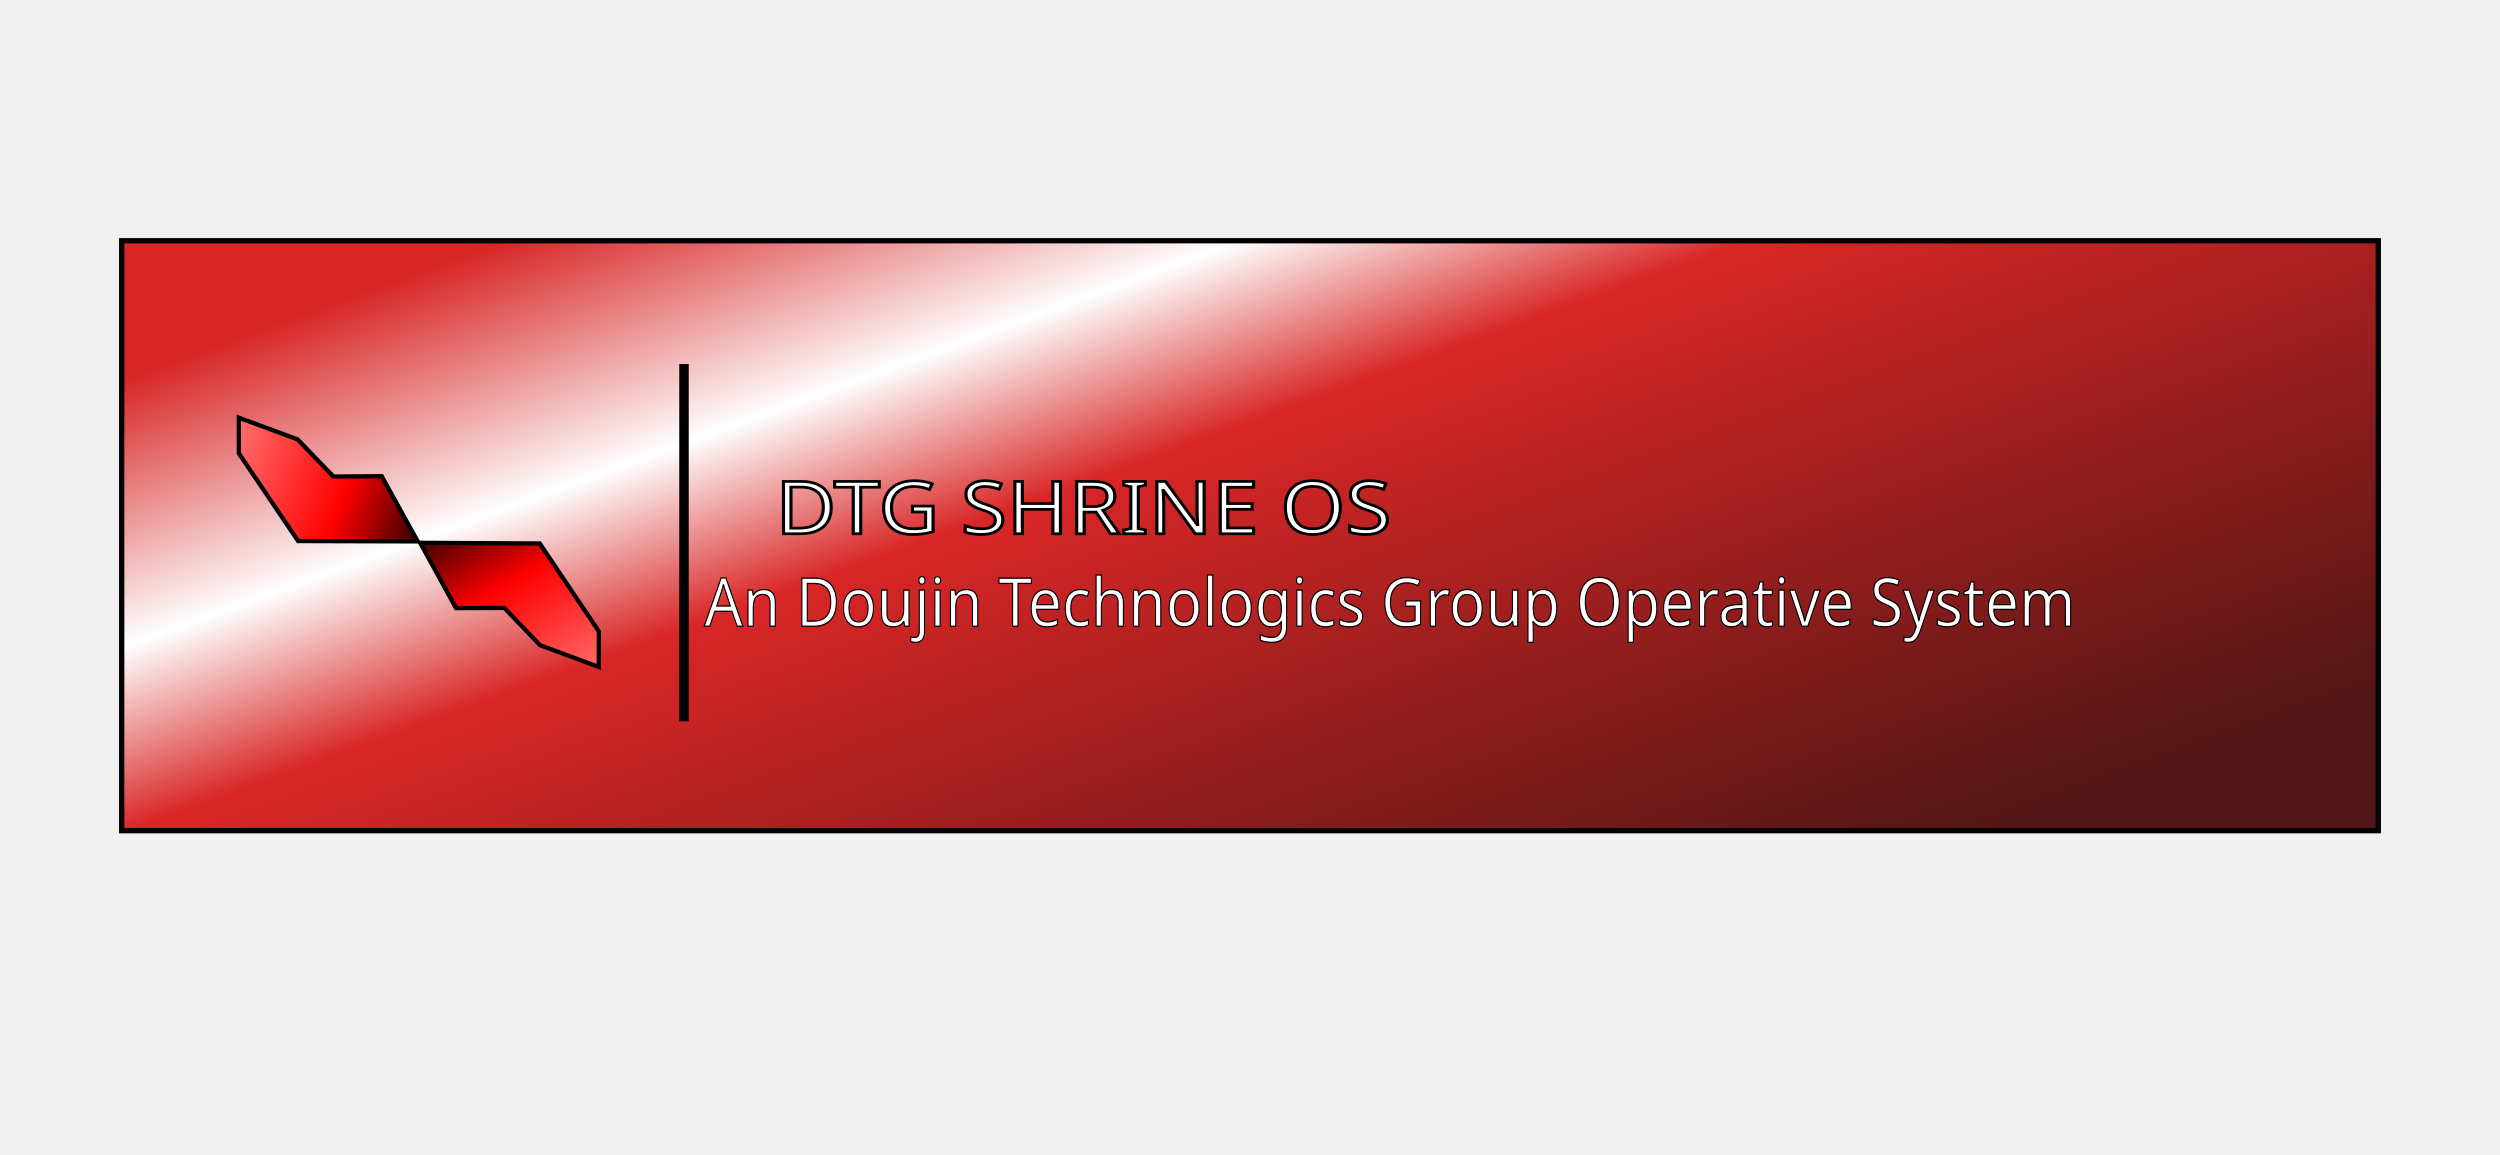
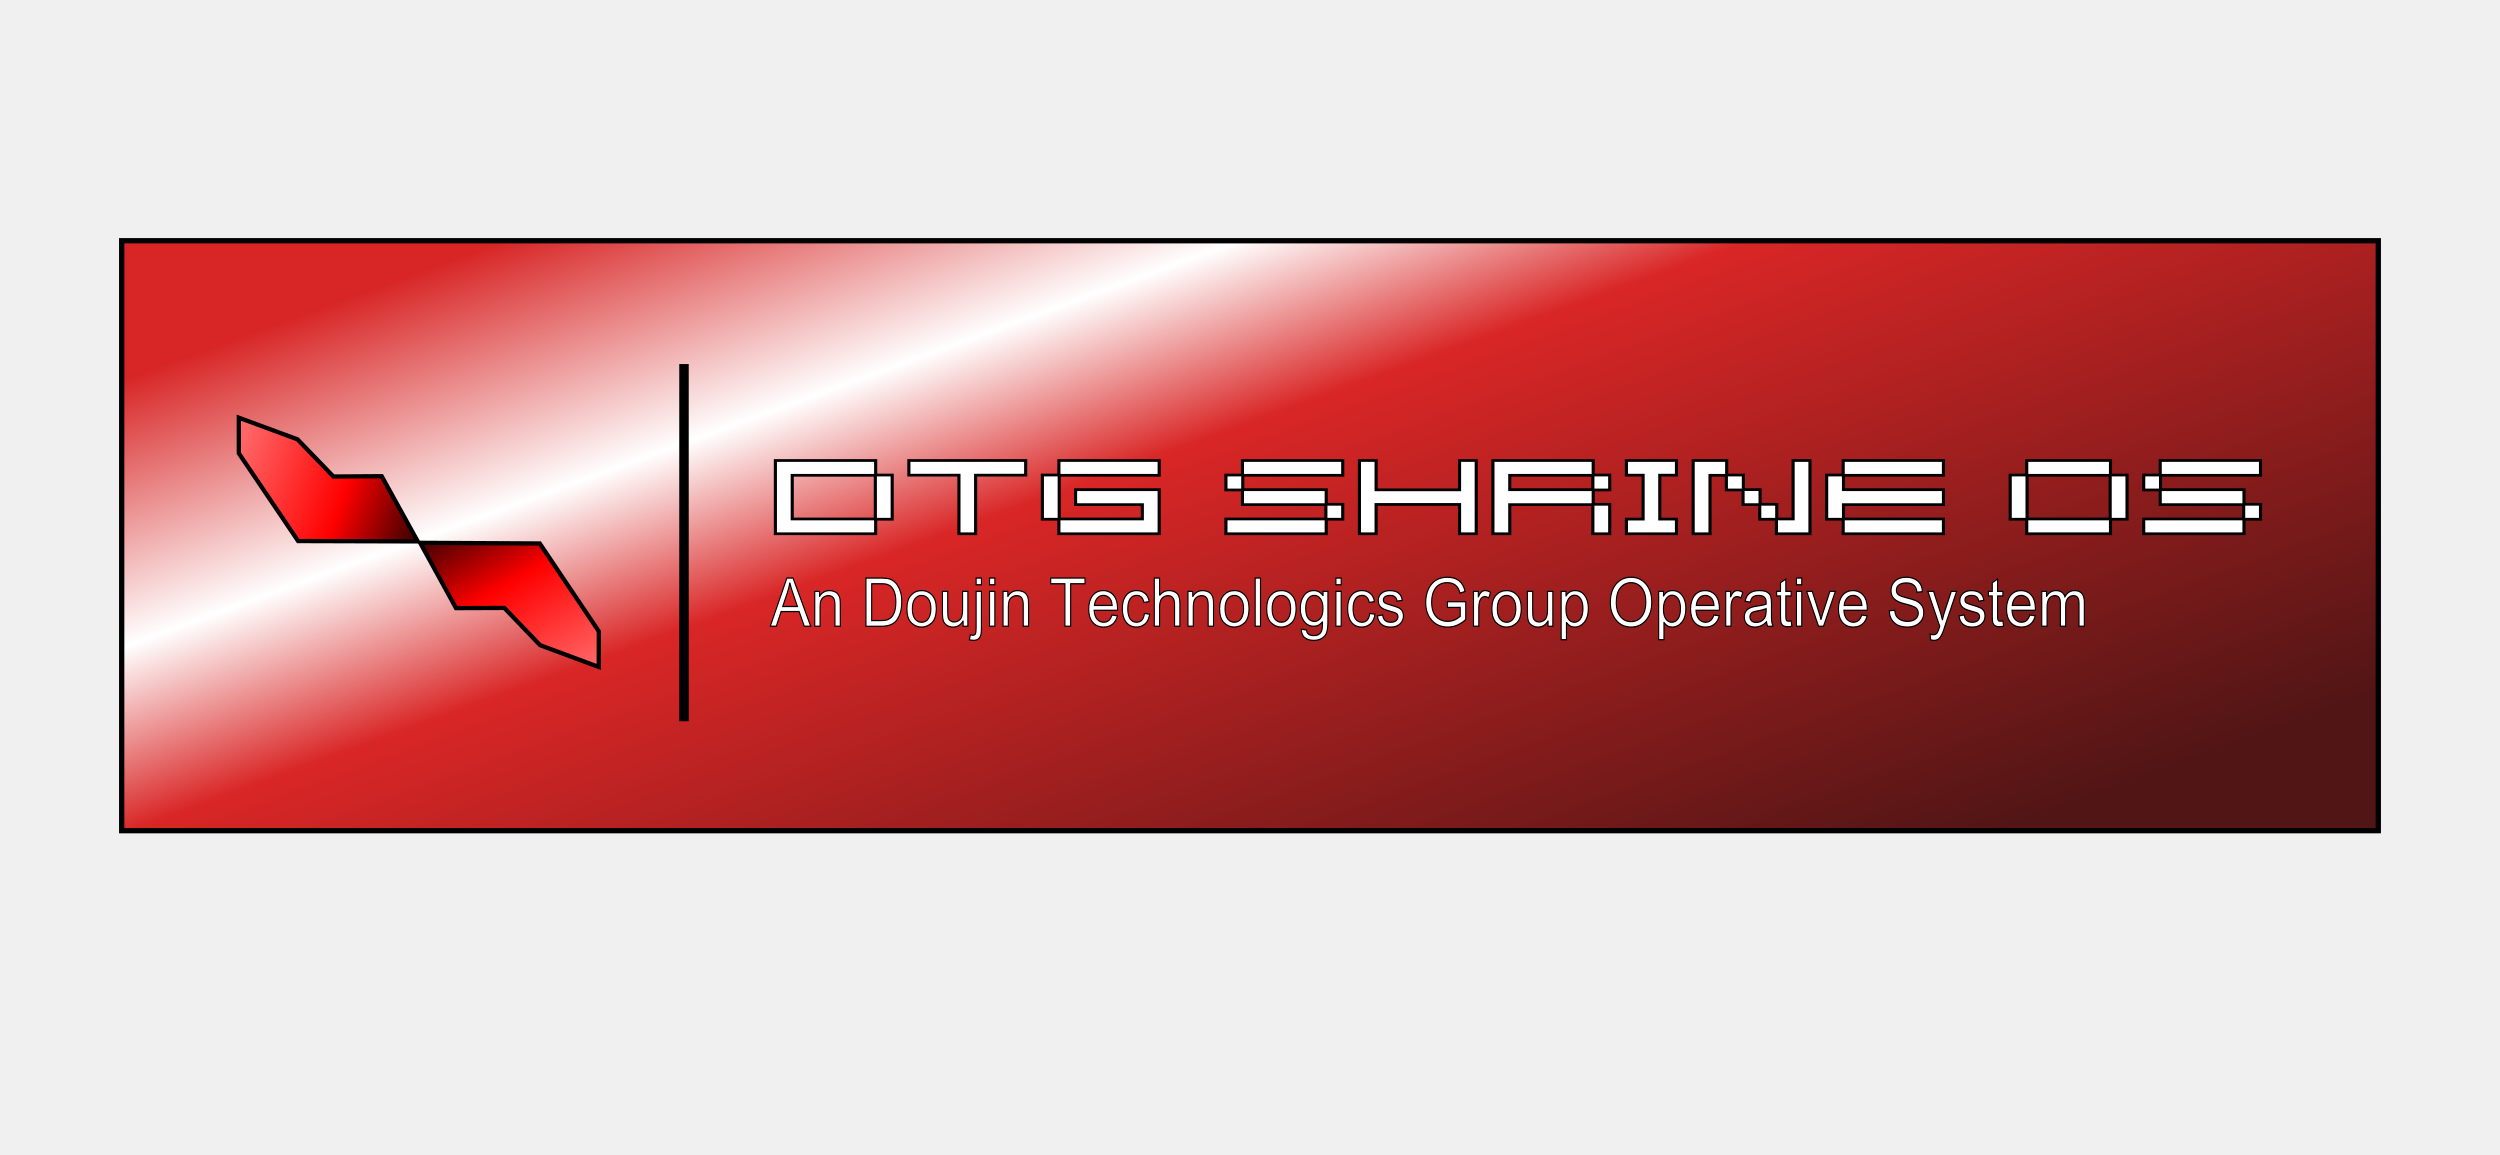
<svg xmlns="http://www.w3.org/2000/svg" xmlns:xlink="http://www.w3.org/1999/xlink" width="210mm" height="97mm" viewBox="0 0 210 97" version="1.1" id="svg1" xml:space="preserve">
  <defs id="defs1">
    <linearGradient id="linearGradient45">
      <stop style="stop-color:#d82626;stop-opacity:1;" offset="0.265" id="stop43" />
      <stop style="stop-color:#ffffff;stop-opacity:1;" offset="0.376" id="stop46" />
      <stop style="stop-color:#d92626;stop-opacity:1;" offset="0.453" id="stop44" />
      <stop style="stop-color:#511515;stop-opacity:1;" offset="0.737" id="stop45" />
    </linearGradient>
    <linearGradient id="linearGradient39">
      <stop style="stop-color:#ff6666;stop-opacity:1;" offset="0" id="stop42" />
      <stop style="stop-color:#ff0000;stop-opacity:1;" offset="0.6" id="stop39" />
      <stop style="stop-color:#4c0000;stop-opacity:1;" offset="1" id="stop40" />
    </linearGradient>
    <linearGradient id="linearGradient37">
      <stop style="stop-color:#ff6666;stop-opacity:1;" offset="0" id="stop41" />
      <stop style="stop-color:#ff0000;stop-opacity:1;" offset="0.6" id="stop37" />
      <stop style="stop-color:#4c0000;stop-opacity:1;" offset="1" id="stop38" />
    </linearGradient>
    <linearGradient id="linearGradient2">
      <stop style="stop-color:#eaaeae;stop-opacity:1;" offset="0.356" id="stop7" />
      <stop style="stop-color:#d92626;stop-opacity:1;" offset="0.5" id="stop5" />
      <stop style="stop-color:#511515;stop-opacity:1;" offset="0.708" id="stop8" />
    </linearGradient>
    <linearGradient id="linearGradient1">
      <stop style="stop-color:#000000;stop-opacity:1;" offset="0" id="stop2" />
      <stop style="stop-color:#000000;stop-opacity:1;" offset="1" id="stop3" />
    </linearGradient>
    <rect x="114.551" y="227.688" width="561.443" height="41.012" id="rect22" />
    <rect x="228" y="76" width="485.142" height="67.757" id="rect21" />
    <rect x="228" y="76" width="471" height="72" id="rect21-2" />
    <linearGradient xlink:href="#linearGradient1" id="linearGradient3" x1="10" y1="45" x2="199.999" y2="45" gradientUnits="userSpaceOnUse" />
    <linearGradient xlink:href="#linearGradient2" id="linearGradient5" x1="72.508" y1="-44.271" x2="137.491" y2="134.27" gradientUnits="userSpaceOnUse" spreadMethod="reflect" />
    <linearGradient xlink:href="#linearGradient37" id="linearGradient38" x1="20.21" y1="37.489" x2="35.171" y2="42.934" gradientUnits="userSpaceOnUse" />
    <linearGradient xlink:href="#linearGradient39" id="linearGradient40" x1="46.657" y1="57.767" x2="38.706" y2="43.996" gradientUnits="userSpaceOnUse" />
    <linearGradient xlink:href="#linearGradient45" id="linearGradient43" gradientUnits="userSpaceOnUse" x1="72.508" y1="-44.271" x2="137.491" y2="134.27" spreadMethod="reflect" />
  </defs>
  <g id="layer2" style="fill:url(#linearGradient5);fill-opacity:1">
    <rect style="display:inline;fill:url(#linearGradient43);fill-opacity:1;stroke:url(#linearGradient3);stroke-width:0.444;stroke-linecap:square;stroke-miterlimit:3;stroke-dasharray:none" id="rect1" width="189.555" height="49.555" x="10.222" y="20.222" />
  </g>
  <g id="layer4">
    <rect style="fill:none;stroke:#000000;stroke-width:0.552;stroke-linecap:square;stroke-miterlimit:3;stroke-dasharray:none" id="rect20" width="0.243" height="29.45" x="57.334" y="30.858" />
  </g>
  <g id="layer1">
    <path fill="#e60012" d="m 20.061,35.088 4.931,1.818 3.014,3.121 4.057,-0.027 3.027,5.478 -10.048,-0.03 -4.981,-7.372 z" id="path1" style="display:inline;fill:url(#linearGradient38);fill-opacity:1;stroke:#000000;stroke-width:0.361;stroke-dasharray:none;stroke-opacity:1" />
    <path fill="#e60012" d="m 50.294,56.025 -4.926,-1.83 -3.006,-3.129 -4.057,0.016 -3.013,-5.485 10.048,0.055 4.962,7.385 z" id="path2" style="display:inline;fill:url(#linearGradient40);fill-opacity:1;stroke:#000000;stroke-width:0.361;stroke-dasharray:none;stroke-opacity:1" />
  </g>
  <g id="layer3">
-     <text xml:space="preserve" transform="matrix(0.2628179,0,0,0.23072,5.209392,22.1371)" id="text20" style="font-style:normal;font-variant:normal;font-weight:normal;font-stretch:normal;font-size:26.667px;font-family:Birdy;-inkscape-font-specification:'Birdy, Normal';font-variant-ligatures:normal;font-variant-caps:normal;font-variant-numeric:normal;font-variant-east-asian:normal;text-align:start;writing-mode:lr-tb;direction:ltr;white-space:pre;shape-inside:url(#rect21);display:inline;fill:#ffffff;fill-opacity:1;stroke:#000000;stroke-width:0.999;stroke-linecap:square;stroke-miterlimit:3;stroke-dasharray:none;stroke-opacity:1" x="214.4" y="0">
-       <tspan x="228" y="98.381" id="tspan1">DTG SHRINE OS</tspan>
-     </text>
-     <text xml:space="preserve" style="font-style:normal;font-variant:normal;font-weight:normal;font-stretch:normal;font-size:5.362px;font-family:'Arial Unicode MS';-inkscape-font-specification:'Arial Unicode MS, Normal';font-variant-ligatures:normal;font-variant-caps:normal;font-variant-numeric:normal;font-variant-east-asian:normal;text-align:center;writing-mode:lr-tb;direction:ltr;text-anchor:middle;display:inline;fill:#ffffff;fill-opacity:1;stroke:#000000;stroke-width:0.1;stroke-linecap:square;stroke-miterlimit:3;stroke-dasharray:none;stroke-opacity:1" x="126.707" y="49.845" id="text22" transform="scale(0.9475136,1.055394)">
-       <tspan id="tspan22" x="126.707" y="49.845" style="fill:#ffffff;fill-opacity:1;stroke:#000000;stroke-width:0.1;stroke-dasharray:none;stroke-opacity:1">An Doujin Technologics Group Operative System</tspan>
-     </text>
+     <path d="M 260.053,98.381 H 228 V 71.714 h 32.053 v 5.28 h 5.28 v 16.107 h -5.28 z m -0.107,-5.387 V 77.101 h -26.56 v 15.893 z m 32.053,5.387 h -5.333 V 77.048 h -16 v -5.333 h 37.333 v 5.333 h -16 z m 58.667,-16.053 v 16.053 h -32.053 v -5.28 h -5.28 V 76.994 h 5.28 V 71.714 h 32.053 v 5.387 h -31.947 v 15.893 h 26.56 V 87.768 H 323.947 v -5.44 z m 53.387,16.053 h -32.053 v -5.387 h 31.947 v -5.227 h -26.667 v -5.333 h -5.28 v -5.44 h 5.28 V 71.714 h 32.053 v 5.387 h -31.947 v 5.227 h 26.667 v 5.333 h 5.28 v 5.44 h -5.28 z M 446.667,82.381 V 71.714 h 5.333 v 26.667 h -5.333 v -10.667 h -26.667 v 10.667 h -5.333 V 71.714 h 5.333 v 10.667 z m 16.053,16 h -5.387 V 71.714 h 32.053 v 5.28 h 5.28 v 5.44 h -5.28 v 5.227 h 5.28 v 10.72 h -5.387 V 87.768 h -26.56 z m 26.56,-16.053 v -5.227 h -26.56 v 5.227 z m 21.387,10.72 h 5.333 v 5.333 H 500 v -5.333 h 5.333 V 77.048 h -5.333 v -5.333 h 16 v 5.333 h -5.333 z m 42.613,-0.053 V 71.714 h 5.387 v 26.667 h -10.72 v -5.28 h -5.333 v -5.333 h -5.333 v -5.333 h -5.333 v -5.333 h -5.227 v 21.28 h -5.387 V 71.714 h 10.72 v 5.28 h 5.333 v 5.333 h 5.333 v 5.333 h 5.333 v 5.333 z m 48.053,0 v 5.387 h -32.053 v -5.28 h -5.28 V 76.994 h 5.28 V 71.714 h 32.053 v 5.387 h -31.947 v 5.227 h 31.947 v 5.44 h -31.947 v 5.227 z m 53.387,5.387 h -26.773 v -5.28 h -5.28 V 76.994 h 5.28 V 71.714 h 26.773 v 5.28 h 5.28 v 16.107 h -5.28 z m -0.107,-5.387 V 77.101 h -26.56 v 15.893 z m 42.773,5.387 h -32.053 v -5.387 h 31.947 v -5.227 h -26.667 v -5.333 h -5.28 v -5.44 h 5.28 V 71.714 h 32.053 v 5.387 h -31.947 v 5.227 h 26.667 v 5.333 h 5.28 v 5.44 h -5.28 z" id="text20" style="font-size:26.667px;font-family:Birdy;-inkscape-font-specification:'Birdy, Normal';white-space:pre;fill:#ffffff;stroke:#000000;stroke-width:0.999;stroke-linecap:square;stroke-miterlimit:3" transform="matrix(0.2628179,0,0,0.23072,5.209392,22.1371)" aria-label="DTG SHRINE OS" />
+     <path d="m 71.872,49.845 h -0.573 l -0.45,-1.168 h -1.602 l -0.424,1.168 h -0.537 l 1.474,-3.838 h 0.547 z m -1.178,-1.571 q -0.471,-1.246 -0.532,-1.414 -0.06,-0.17 -0.134,-0.453 h -0.013 q -0.073,0.388 -0.196,0.717 l -0.429,1.149 z m 3.802,1.571 H 74.021 V 48.156 q 0,-0.427 -0.154,-0.587 -0.152,-0.16 -0.424,-0.16 -0.209,0 -0.398,0.102 -0.186,0.102 -0.264,0.288 -0.079,0.186 -0.079,0.526 v 1.519 H 72.23 V 47.067 h 0.424 v 0.393 h 0.01 q 0.149,-0.228 0.367,-0.34 0.22,-0.115 0.508,-0.115 0.22,0 0.435,0.079 0.215,0.079 0.335,0.236 0.123,0.157 0.154,0.335 0.031,0.178 0.031,0.482 z m 2.273,-3.838 h 1.325 q 0.348,0 0.6,0.037 0.251,0.034 0.479,0.173 0.23,0.136 0.401,0.377 0.173,0.241 0.27,0.555 0.1,0.312 0.1,0.757 0,0.848 -0.403,1.396 -0.403,0.545 -1.388,0.545 h -1.382 z m 0.508,3.383 h 0.822 q 0.251,0 0.448,-0.031 0.199,-0.031 0.401,-0.17 0.204,-0.139 0.338,-0.456 0.134,-0.317 0.134,-0.838 0,-0.288 -0.052,-0.537 -0.05,-0.251 -0.189,-0.456 -0.136,-0.207 -0.314,-0.301 -0.178,-0.097 -0.348,-0.118 -0.168,-0.021 -0.432,-0.021 h -0.806 z m 4.425,-2.385 q 0.563,0 0.932,0.367 0.372,0.367 0.372,1.042 0,0.82 -0.401,1.16 -0.401,0.338 -0.903,0.338 -0.526,0 -0.914,-0.348 -0.388,-0.348 -0.388,-1.105 0,-0.733 0.374,-1.092 0.374,-0.361 0.927,-0.361 z m 0,2.519 q 0.403,0 0.613,-0.298 0.209,-0.298 0.209,-0.785 0,-0.521 -0.238,-0.785 -0.236,-0.264 -0.584,-0.264 -0.359,0 -0.589,0.27 -0.23,0.267 -0.23,0.799 0,0.529 0.233,0.799 0.236,0.267 0.587,0.267 z m 4.103,0.322 h -0.422 v -0.408 h -0.013 q -0.319,0.474 -0.872,0.474 -0.291,0 -0.539,-0.134 -0.246,-0.136 -0.33,-0.372 -0.081,-0.238 -0.081,-0.615 V 47.067 h 0.471 v 1.54 q 0,0.369 0.034,0.529 0.037,0.16 0.186,0.264 0.149,0.102 0.356,0.102 0.267,0 0.503,-0.183 0.236,-0.186 0.236,-0.767 V 47.067 h 0.471 z m 1.202,0.149 q 0,0.275 -0.037,0.471 -0.037,0.199 -0.191,0.348 -0.152,0.152 -0.474,0.152 -0.186,0 -0.369,-0.047 l 0.092,-0.398 q 0.131,0.037 0.22,0.037 0.152,0 0.22,-0.102 0.068,-0.102 0.068,-0.471 V 47.067 h 0.471 z m 0,-3.454 h -0.471 v -0.534 h 0.471 z m 1.191,3.304 H 87.725 V 47.067 h 0.471 z m 0,-3.304 h -0.471 v -0.534 h 0.471 z m 2.99,3.304 H 90.713 V 48.156 q 0,-0.427 -0.154,-0.587 -0.152,-0.16 -0.424,-0.16 -0.209,0 -0.398,0.102 -0.186,0.102 -0.264,0.288 -0.079,0.186 -0.079,0.526 v 1.519 H 88.922 V 47.067 h 0.424 v 0.393 h 0.01 q 0.149,-0.228 0.367,-0.34 0.22,-0.115 0.508,-0.115 0.22,0 0.435,0.079 0.215,0.079 0.335,0.236 0.123,0.157 0.154,0.335 0.031,0.178 0.031,0.482 z m 5.001,-3.383 H 94.918 v 3.383 h -0.511 v -3.383 h -1.259 v -0.456 h 3.04 z m 2.891,2.113 h -2.082 q 0.029,0.461 0.262,0.704 0.236,0.244 0.587,0.244 0.27,0 0.453,-0.141 0.183,-0.144 0.28,-0.432 l 0.484,0.06 q -0.118,0.435 -0.432,0.668 -0.314,0.233 -0.785,0.233 -0.626,0 -0.979,-0.382 -0.351,-0.385 -0.351,-1.05 0,-0.657 0.34,-1.066 0.343,-0.408 0.964,-0.408 0.304,0 0.584,0.134 0.283,0.134 0.479,0.456 0.196,0.319 0.196,0.982 z m -0.484,-0.388 q -0.029,-0.424 -0.264,-0.61 -0.233,-0.189 -0.511,-0.189 -0.333,0 -0.547,0.223 -0.215,0.223 -0.249,0.576 z m 3.328,0.696 q -0.092,0.532 -0.419,0.78 -0.327,0.246 -0.741,0.246 -0.605,0 -0.935,-0.395 -0.33,-0.398 -0.33,-1.053 0,-0.542 0.189,-0.867 0.191,-0.327 0.477,-0.458 0.285,-0.134 0.6,-0.134 0.429,0 0.733,0.223 0.306,0.223 0.377,0.655 l -0.456,0.071 q -0.071,-0.28 -0.23,-0.422 -0.157,-0.141 -0.403,-0.141 -0.395,0 -0.6,0.28 -0.204,0.28 -0.204,0.783 0,0.513 0.199,0.793 0.202,0.278 0.579,0.278 0.304,0 0.477,-0.173 0.175,-0.175 0.22,-0.524 z m 2.676,0.961 h -0.474 v -1.754 q 0,-0.34 -0.147,-0.511 -0.147,-0.17 -0.437,-0.17 -0.288,0 -0.516,0.202 -0.225,0.199 -0.225,0.715 v 1.519 h -0.471 v -3.838 h 0.471 v 1.377 q 0.335,-0.38 0.838,-0.38 0.27,0 0.516,0.11 0.246,0.11 0.346,0.338 0.1,0.228 0.1,0.634 z m 2.982,0 h -0.474 V 48.156 q 0,-0.427 -0.154,-0.587 -0.152,-0.16 -0.424,-0.16 -0.209,0 -0.398,0.102 -0.186,0.102 -0.264,0.288 -0.079,0.186 -0.079,0.526 v 1.519 h -0.471 V 47.067 h 0.424 v 0.393 h 0.011 q 0.149,-0.228 0.367,-0.34 0.22,-0.115 0.508,-0.115 0.22,0 0.435,0.079 0.215,0.079 0.335,0.236 0.123,0.157 0.154,0.335 0.031,0.178 0.031,0.482 z m 1.843,-2.841 q 0.563,0 0.932,0.367 0.372,0.367 0.372,1.042 0,0.82 -0.401,1.16 -0.401,0.338 -0.903,0.338 -0.526,0 -0.914,-0.348 -0.388,-0.348 -0.388,-1.105 0,-0.733 0.374,-1.092 0.374,-0.361 0.927,-0.361 z m 0,2.519 q 0.403,0 0.613,-0.298 0.209,-0.298 0.209,-0.785 0,-0.521 -0.238,-0.785 -0.236,-0.264 -0.584,-0.264 -0.359,0 -0.589,0.27 -0.23,0.267 -0.23,0.799 0,0.529 0.233,0.799 0.236,0.267 0.587,0.267 z m 2.322,0.322 h -0.471 v -3.838 h 0.471 z m 1.851,-2.841 q 0.563,0 0.932,0.367 0.372,0.367 0.372,1.042 0,0.82 -0.401,1.16 -0.401,0.338 -0.903,0.338 -0.526,0 -0.914,-0.348 -0.388,-0.348 -0.388,-1.105 0,-0.733 0.374,-1.092 0.374,-0.361 0.927,-0.361 z m 0,2.519 q 0.403,0 0.613,-0.298 0.209,-0.298 0.209,-0.785 0,-0.521 -0.238,-0.785 -0.236,-0.264 -0.584,-0.264 -0.359,0 -0.589,0.27 -0.23,0.267 -0.23,0.799 0,0.529 0.233,0.799 0.236,0.267 0.587,0.267 z m 4.126,-0.052 q 0,0.592 -0.118,0.882 -0.118,0.293 -0.419,0.456 -0.301,0.162 -0.72,0.162 -0.471,0 -0.785,-0.209 -0.314,-0.209 -0.314,-0.686 l 0.458,0.071 q 0.026,0.22 0.183,0.33 0.16,0.11 0.453,0.11 0.367,0 0.537,-0.149 0.17,-0.149 0.207,-0.364 0.039,-0.215 0.039,-0.592 -0.306,0.364 -0.772,0.364 -0.542,0 -0.872,-0.401 -0.327,-0.401 -0.327,-1.011 0,-0.613 0.319,-1.021 0.319,-0.408 0.885,-0.408 0.492,0 0.801,0.395 h 0.011 V 47.067 h 0.435 z m -1.207,-0.01 q 0.301,0 0.534,-0.238 0.233,-0.241 0.233,-0.804 0,-0.497 -0.223,-0.762 -0.223,-0.267 -0.55,-0.267 -0.335,0 -0.547,0.272 -0.209,0.272 -0.209,0.746 0,0.547 0.22,0.801 0.223,0.251 0.542,0.251 z m 2.385,0.385 h -0.471 V 47.067 h 0.471 z m 0,-3.304 h -0.471 v -0.534 h 0.471 z m 2.995,2.343 q -0.092,0.532 -0.419,0.78 -0.327,0.246 -0.741,0.246 -0.605,0 -0.935,-0.395 -0.33,-0.398 -0.33,-1.053 0,-0.542 0.189,-0.867 0.191,-0.327 0.477,-0.458 0.285,-0.134 0.6,-0.134 0.429,0 0.733,0.223 0.306,0.223 0.377,0.655 l -0.456,0.071 q -0.071,-0.28 -0.23,-0.422 -0.157,-0.141 -0.403,-0.141 -0.395,0 -0.6,0.28 -0.204,0.28 -0.204,0.783 0,0.513 0.199,0.793 0.202,0.278 0.579,0.278 0.304,0 0.477,-0.173 0.175,-0.175 0.22,-0.524 z m 1.956,-1.039 q -0.031,-0.228 -0.186,-0.34 -0.152,-0.115 -0.424,-0.115 -0.27,0 -0.437,0.092 -0.165,0.092 -0.165,0.267 0,0.165 0.131,0.236 0.134,0.071 0.524,0.173 0.44,0.113 0.657,0.199 0.22,0.086 0.34,0.244 0.123,0.154 0.123,0.432 0,0.372 -0.304,0.626 -0.304,0.254 -0.812,0.254 -0.529,0 -0.827,-0.223 -0.296,-0.225 -0.364,-0.673 l 0.469,-0.071 q 0.037,0.291 0.215,0.435 0.181,0.144 0.503,0.144 0.309,0 0.474,-0.128 0.165,-0.131 0.165,-0.317 0,-0.126 -0.076,-0.202 -0.076,-0.076 -0.191,-0.113 -0.113,-0.039 -0.511,-0.136 -0.592,-0.141 -0.783,-0.343 -0.189,-0.202 -0.189,-0.482 0,-0.348 0.278,-0.573 0.278,-0.225 0.746,-0.225 0.497,0 0.772,0.196 0.278,0.194 0.333,0.581 z m 6.09,1.464 q -0.725,0.602 -1.587,0.602 -0.882,0 -1.424,-0.537 -0.539,-0.539 -0.539,-1.432 0,-0.545 0.22,-1.013 0.223,-0.471 0.652,-0.728 0.432,-0.259 1.055,-0.259 0.647,0 1.037,0.285 0.393,0.283 0.529,0.851 l -0.456,0.128 q -0.107,-0.414 -0.385,-0.621 -0.278,-0.209 -0.725,-0.209 -0.694,0 -1.047,0.424 -0.353,0.424 -0.353,1.11 0,0.513 0.17,0.854 0.173,0.34 0.508,0.516 0.338,0.173 0.733,0.173 0.602,0 1.121,-0.395 v -0.712 h -1.131 v -0.458 h 1.623 z m 2.199,-2.155 -0.162,0.435 q -0.175,-0.102 -0.343,-0.102 -0.264,0 -0.401,0.238 -0.136,0.236 -0.136,0.662 v 1.458 h -0.471 V 47.067 h 0.429 v 0.419 h 0.011 q 0.225,-0.482 0.589,-0.482 0.241,0 0.484,0.149 z m 1.419,-0.149 q 0.563,0 0.932,0.367 0.372,0.367 0.372,1.042 0,0.82 -0.401,1.16 -0.401,0.338 -0.903,0.338 -0.526,0 -0.914,-0.348 -0.388,-0.348 -0.388,-1.105 0,-0.733 0.374,-1.092 0.374,-0.361 0.927,-0.361 z m 0,2.519 q 0.403,0 0.613,-0.298 0.209,-0.298 0.209,-0.785 0,-0.521 -0.238,-0.785 -0.236,-0.264 -0.584,-0.264 -0.359,0 -0.589,0.27 -0.23,0.267 -0.23,0.799 0,0.529 0.233,0.799 0.236,0.267 0.587,0.267 z m 4.103,0.322 h -0.422 v -0.408 h -0.013 q -0.319,0.474 -0.872,0.474 -0.291,0 -0.539,-0.134 -0.246,-0.136 -0.33,-0.372 -0.081,-0.238 -0.081,-0.615 V 47.067 h 0.471 v 1.54 q 0,0.369 0.034,0.529 0.037,0.16 0.186,0.264 0.149,0.102 0.356,0.102 0.267,0 0.503,-0.183 0.236,-0.186 0.236,-0.767 V 47.067 h 0.471 z m 1.176,-2.419 q 0.264,-0.422 0.793,-0.422 0.547,0 0.864,0.398 0.317,0.395 0.317,1.032 0,0.678 -0.351,1.079 -0.351,0.398 -0.861,0.398 -0.448,0 -0.717,-0.356 h -0.013 v 1.359 h -0.471 V 47.067 h 0.429 v 0.359 z m 0.731,2.097 q 0.33,0 0.545,-0.272 0.217,-0.275 0.217,-0.817 0,-0.511 -0.209,-0.785 -0.207,-0.275 -0.532,-0.275 -0.335,0 -0.552,0.306 -0.215,0.306 -0.215,0.793 0,0.516 0.207,0.783 0.207,0.267 0.539,0.267 z m 5.03,-3.582 q 0.806,0 1.32,0.547 0.513,0.547 0.513,1.443 0,0.893 -0.516,1.437 -0.516,0.542 -1.317,0.542 -0.83,0 -1.335,-0.563 -0.505,-0.563 -0.505,-1.375 0,-0.945 0.511,-1.487 0.513,-0.545 1.33,-0.545 z m -0.005,3.535 q 0.584,0 0.945,-0.408 0.364,-0.408 0.367,-1.136 0,-0.749 -0.372,-1.152 -0.369,-0.403 -0.929,-0.403 -0.576,0 -0.948,0.395 -0.372,0.395 -0.372,1.212 0,0.668 0.364,1.081 0.364,0.411 0.945,0.411 z m 2.888,-2.05 q 0.264,-0.422 0.793,-0.422 0.547,0 0.864,0.398 0.317,0.395 0.317,1.032 0,0.678 -0.351,1.079 -0.351,0.398 -0.861,0.398 -0.448,0 -0.717,-0.356 h -0.013 v 1.359 h -0.471 V 47.067 h 0.429 v 0.359 z m 0.731,2.097 q 0.33,0 0.545,-0.272 0.217,-0.275 0.217,-0.817 0,-0.511 -0.209,-0.785 -0.207,-0.275 -0.532,-0.275 -0.335,0 -0.552,0.306 -0.215,0.306 -0.215,0.793 0,0.516 0.207,0.783 0.207,0.267 0.539,0.267 z m 4.221,-0.948 h -2.082 q 0.029,0.461 0.262,0.704 0.236,0.244 0.587,0.244 0.27,0 0.453,-0.141 0.183,-0.144 0.28,-0.432 l 0.484,0.06 q -0.118,0.435 -0.432,0.668 -0.314,0.233 -0.785,0.233 -0.626,0 -0.979,-0.382 -0.351,-0.385 -0.351,-1.05 0,-0.657 0.34,-1.066 0.343,-0.408 0.964,-0.408 0.304,0 0.584,0.134 0.283,0.134 0.479,0.456 0.196,0.319 0.196,0.982 z m -0.484,-0.388 q -0.029,-0.424 -0.264,-0.61 -0.233,-0.189 -0.511,-0.189 -0.333,0 -0.547,0.223 -0.215,0.223 -0.249,0.576 z m 2.55,-1.034 -0.162,0.435 q -0.175,-0.102 -0.343,-0.102 -0.264,0 -0.401,0.238 -0.136,0.236 -0.136,0.662 v 1.458 h -0.471 V 47.067 h 0.429 v 0.419 h 0.011 q 0.225,-0.482 0.589,-0.482 0.241,0 0.484,0.149 z m 2.697,2.692 h -0.495 q -0.068,-0.131 -0.097,-0.343 -0.474,0.408 -1.024,0.408 -0.44,0 -0.694,-0.22 -0.254,-0.22 -0.254,-0.581 0,-0.346 0.244,-0.568 0.246,-0.225 0.851,-0.298 l 0.44,-0.065 q 0.246,-0.039 0.406,-0.097 0,-0.212 -0.013,-0.298 -0.013,-0.089 -0.079,-0.183 -0.063,-0.094 -0.204,-0.152 -0.141,-0.058 -0.38,-0.058 -0.304,0 -0.482,0.113 -0.175,0.113 -0.241,0.419 L 154.715,47.86 q 0.076,-0.427 0.39,-0.641 0.314,-0.215 0.864,-0.215 0.5,0 0.733,0.149 0.236,0.147 0.288,0.356 0.055,0.209 0.055,0.539 v 0.634 q 0,0.579 0.021,0.778 0.024,0.196 0.131,0.385 z M 156.574,48.622 v -0.17 q -0.369,0.123 -0.903,0.196 -0.534,0.071 -0.534,0.45 0,0.191 0.144,0.317 0.144,0.123 0.414,0.123 0.348,0 0.613,-0.207 0.267,-0.209 0.267,-0.71 z m 2.281,1.218 q -0.209,0.042 -0.353,0.042 -0.309,0 -0.45,-0.107 -0.141,-0.11 -0.173,-0.278 -0.031,-0.168 -0.031,-0.466 v -1.6 h -0.343 V 47.067 h 0.343 v -0.691 l 0.471,-0.285 v 0.977 h 0.471 v 0.364 h -0.471 v 1.626 q 0,0.209 0.042,0.298 0.044,0.086 0.22,0.086 0.102,0 0.209,-0.021 z m 0.877,0.005 h -0.471 V 47.067 h 0.471 z m 0,-3.304 h -0.471 v -0.534 h 0.471 z m 2.977,0.526 -1.05,2.778 h -0.44 l -1.055,-2.778 h 0.497 l 0.573,1.608 q 0.162,0.456 0.194,0.618 h 0.011 q 0.042,-0.168 0.144,-0.45 l 0.644,-1.775 z m 2.838,1.508 h -2.082 q 0.029,0.461 0.262,0.704 0.236,0.244 0.587,0.244 0.27,0 0.453,-0.141 0.183,-0.144 0.28,-0.432 l 0.484,0.06 q -0.118,0.435 -0.432,0.668 -0.314,0.233 -0.785,0.233 -0.626,0 -0.979,-0.382 -0.351,-0.385 -0.351,-1.05 0,-0.657 0.34,-1.066 0.343,-0.408 0.964,-0.408 0.304,0 0.584,0.134 0.283,0.134 0.479,0.456 0.196,0.319 0.196,0.982 z m -0.484,-0.388 q -0.029,-0.424 -0.264,-0.61 -0.233,-0.189 -0.511,-0.189 -0.333,0 -0.547,0.223 -0.215,0.223 -0.249,0.576 z m 4.875,-1.055 q -0.031,-0.367 -0.264,-0.55 -0.233,-0.186 -0.668,-0.186 -0.393,0 -0.639,0.147 -0.246,0.147 -0.246,0.427 0,0.249 0.189,0.372 0.191,0.12 0.728,0.241 0.477,0.105 0.778,0.215 0.301,0.11 0.516,0.343 0.215,0.23 0.215,0.621 0,0.495 -0.395,0.822 -0.393,0.327 -1.026,0.327 -0.809,0 -1.212,-0.361 -0.401,-0.361 -0.424,-0.937 l 0.482,-0.042 q 0.034,0.461 0.356,0.673 0.322,0.209 0.778,0.209 0.427,0 0.689,-0.175 0.264,-0.175 0.264,-0.477 0,-0.314 -0.275,-0.458 -0.275,-0.144 -0.924,-0.283 -0.647,-0.141 -0.932,-0.395 -0.285,-0.254 -0.285,-0.66 0,-0.461 0.361,-0.762 0.361,-0.301 0.984,-0.301 0.639,0 1.026,0.301 0.39,0.298 0.414,0.851 z m 3.524,-0.065 -1.063,2.825 q -0.003,0.005 -0.005,0.018 -0.152,0.471 -0.356,0.765 -0.202,0.296 -0.576,0.296 -0.126,0 -0.306,-0.052 l -0.047,-0.445 q 0.136,0.042 0.267,0.042 0.262,0 0.361,-0.144 0.102,-0.144 0.228,-0.521 l -1.055,-2.783 h 0.508 l 0.655,1.82 q 0.058,0.168 0.123,0.432 h 0.011 q 0.066,-0.304 0.168,-0.579 l 0.61,-1.673 z m 1.951,0.778 q -0.031,-0.228 -0.186,-0.34 -0.152,-0.115 -0.424,-0.115 -0.27,0 -0.437,0.092 -0.165,0.092 -0.165,0.267 0,0.165 0.131,0.236 0.134,0.071 0.524,0.173 0.44,0.113 0.657,0.199 0.22,0.086 0.34,0.244 0.123,0.154 0.123,0.432 0,0.372 -0.304,0.626 -0.304,0.254 -0.812,0.254 -0.529,0 -0.827,-0.223 -0.296,-0.225 -0.364,-0.673 l 0.469,-0.071 q 0.037,0.291 0.215,0.435 0.181,0.144 0.503,0.144 0.309,0 0.474,-0.128 0.165,-0.131 0.165,-0.317 0,-0.126 -0.076,-0.202 -0.076,-0.076 -0.191,-0.113 -0.113,-0.039 -0.511,-0.136 -0.592,-0.141 -0.783,-0.343 -0.189,-0.202 -0.189,-0.482 0,-0.348 0.278,-0.573 0.278,-0.225 0.746,-0.225 0.497,0 0.772,0.196 0.278,0.194 0.333,0.581 z m 2.215,1.995 q -0.209,0.042 -0.353,0.042 -0.309,0 -0.45,-0.107 -0.141,-0.11 -0.173,-0.278 -0.031,-0.168 -0.031,-0.466 v -1.6 h -0.343 V 47.067 h 0.343 v -0.691 l 0.471,-0.285 v 0.977 h 0.471 v 0.364 h -0.471 v 1.626 q 0,0.209 0.042,0.298 0.044,0.086 0.22,0.086 0.102,0 0.209,-0.021 z M 180.448,48.575 h -2.082 q 0.029,0.461 0.262,0.704 0.236,0.244 0.587,0.244 0.27,0 0.453,-0.141 0.183,-0.144 0.28,-0.432 l 0.484,0.06 q -0.118,0.435 -0.432,0.668 -0.314,0.233 -0.785,0.233 -0.626,0 -0.979,-0.382 -0.351,-0.385 -0.351,-1.05 0,-0.657 0.34,-1.066 0.343,-0.408 0.964,-0.408 0.304,0 0.584,0.134 0.283,0.134 0.479,0.456 0.196,0.319 0.196,0.982 z m -0.484,-0.388 q -0.029,-0.424 -0.264,-0.61 -0.233,-0.189 -0.511,-0.189 -0.333,0 -0.547,0.223 -0.215,0.223 -0.249,0.576 z m 4.818,1.657 h -0.471 v -1.754 q 0,-0.194 -0.026,-0.33 -0.026,-0.139 -0.136,-0.244 -0.107,-0.107 -0.338,-0.107 -0.278,0 -0.479,0.194 -0.202,0.194 -0.202,0.628 v 1.613 h -0.471 v -1.807 q 0,-0.361 -0.128,-0.495 -0.126,-0.134 -0.359,-0.134 -0.304,0 -0.5,0.209 -0.194,0.209 -0.194,0.783 v 1.443 h -0.471 V 47.067 h 0.424 v 0.388 h 0.011 q 0.283,-0.45 0.83,-0.45 0.306,0 0.503,0.123 0.199,0.12 0.288,0.364 0.309,-0.487 0.856,-0.487 0.432,0 0.647,0.233 0.217,0.233 0.217,0.699 z" id="text22" style="font-size:5.362px;font-family:'Arial Unicode MS';-inkscape-font-specification:'Arial Unicode MS, Normal';text-align:center;text-anchor:middle;fill:#ffffff;stroke:#000000;stroke-width:0.1;stroke-linecap:square;stroke-miterlimit:3" transform="scale(0.9475136,1.055394)" aria-label="An Doujin Technologics Group Operative System" />
  </g>
</svg>
